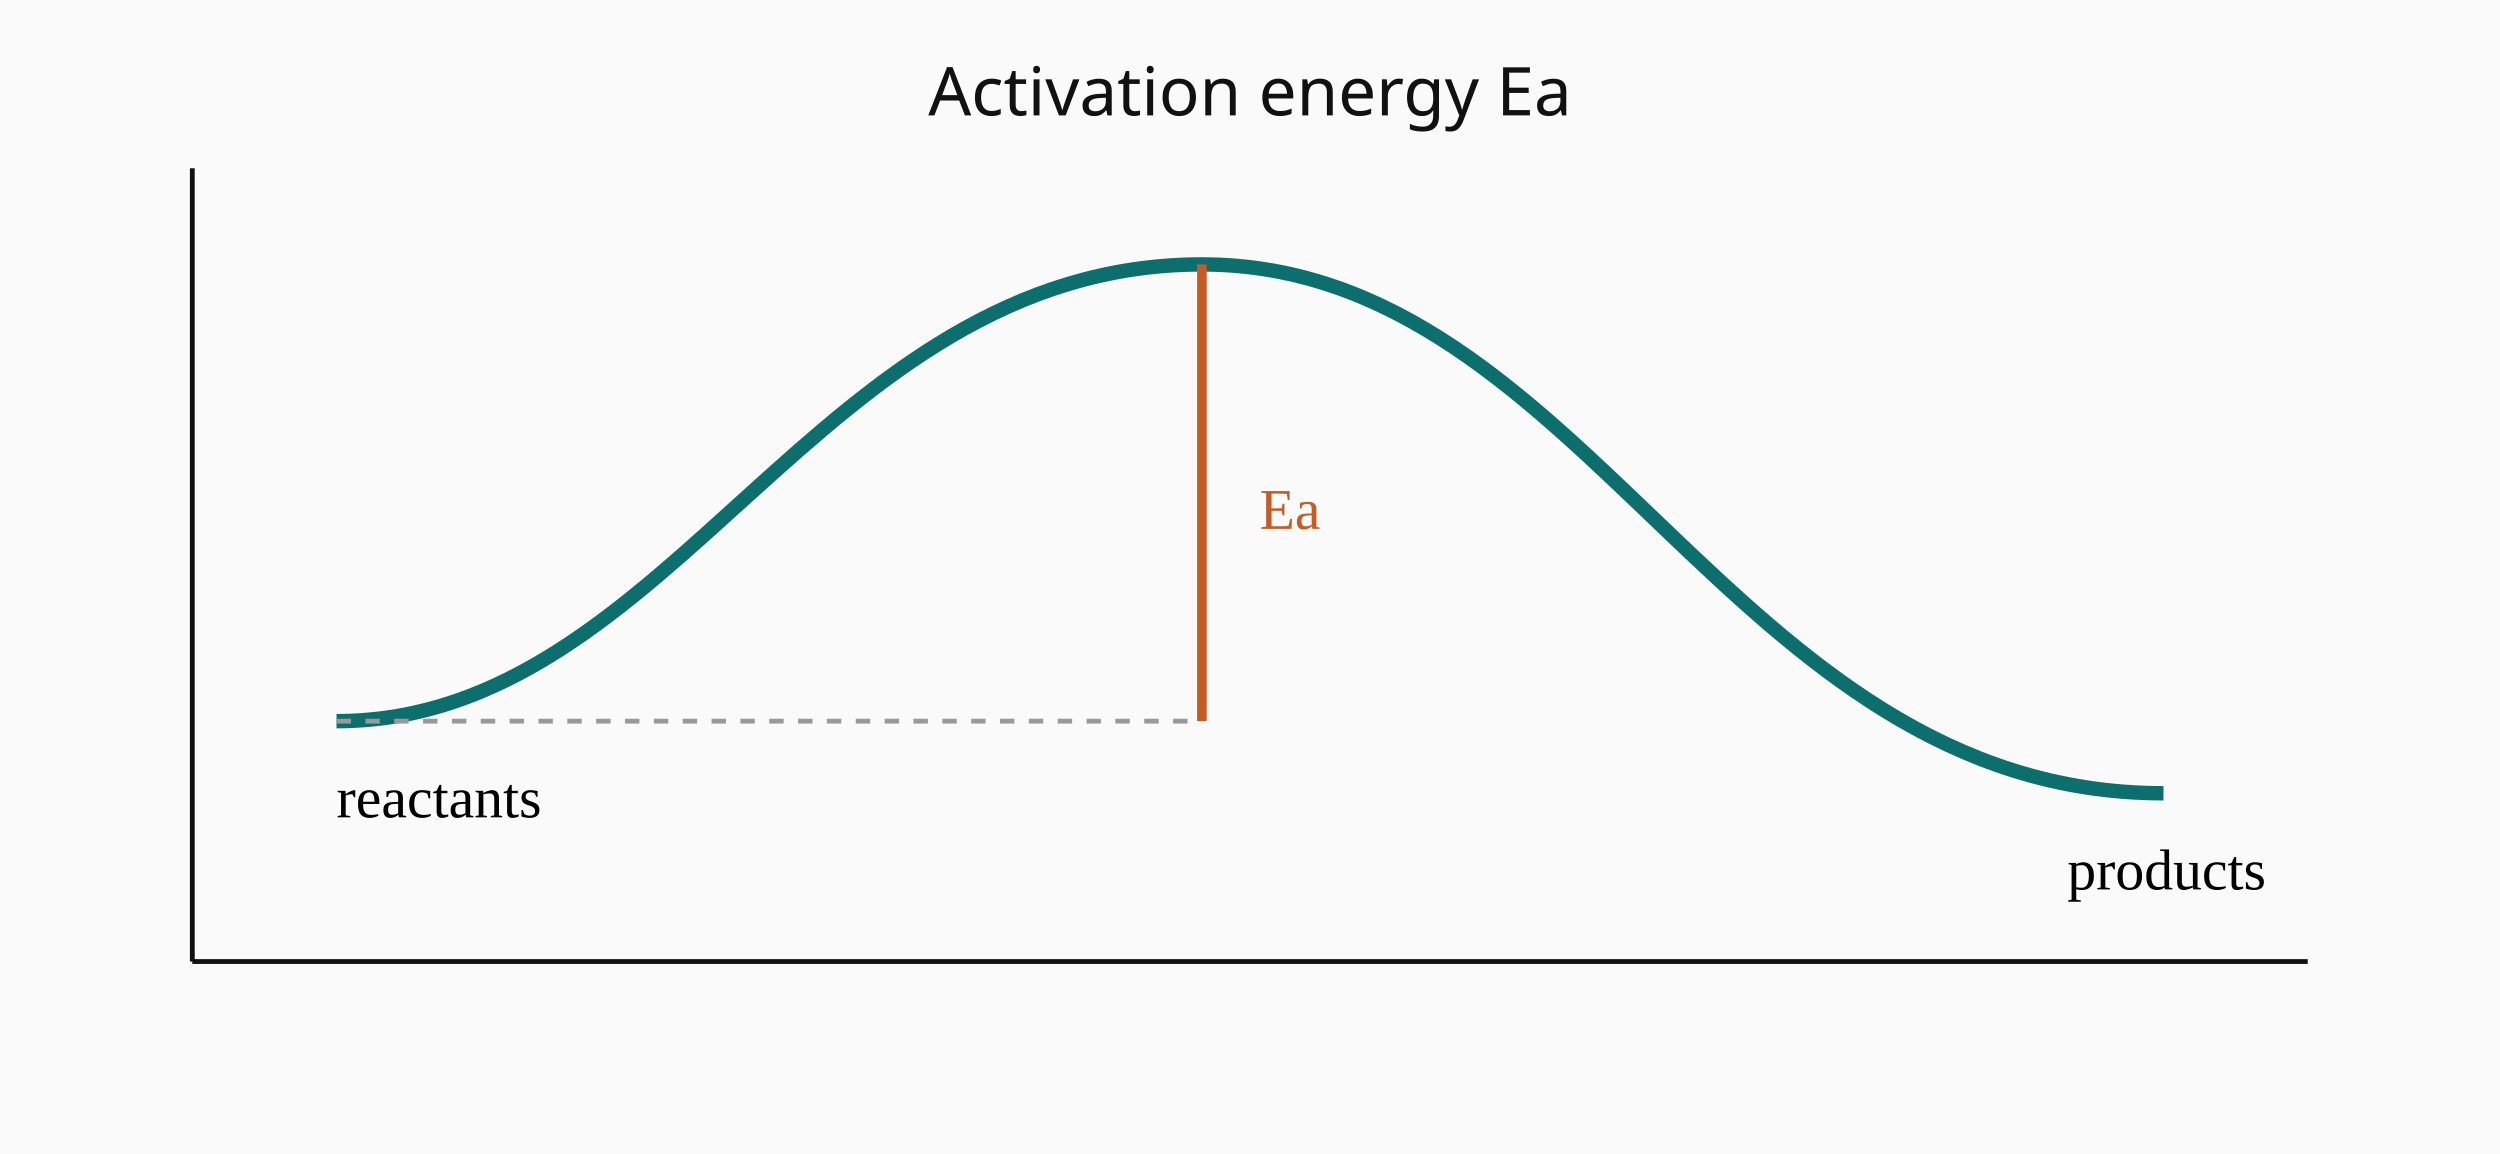
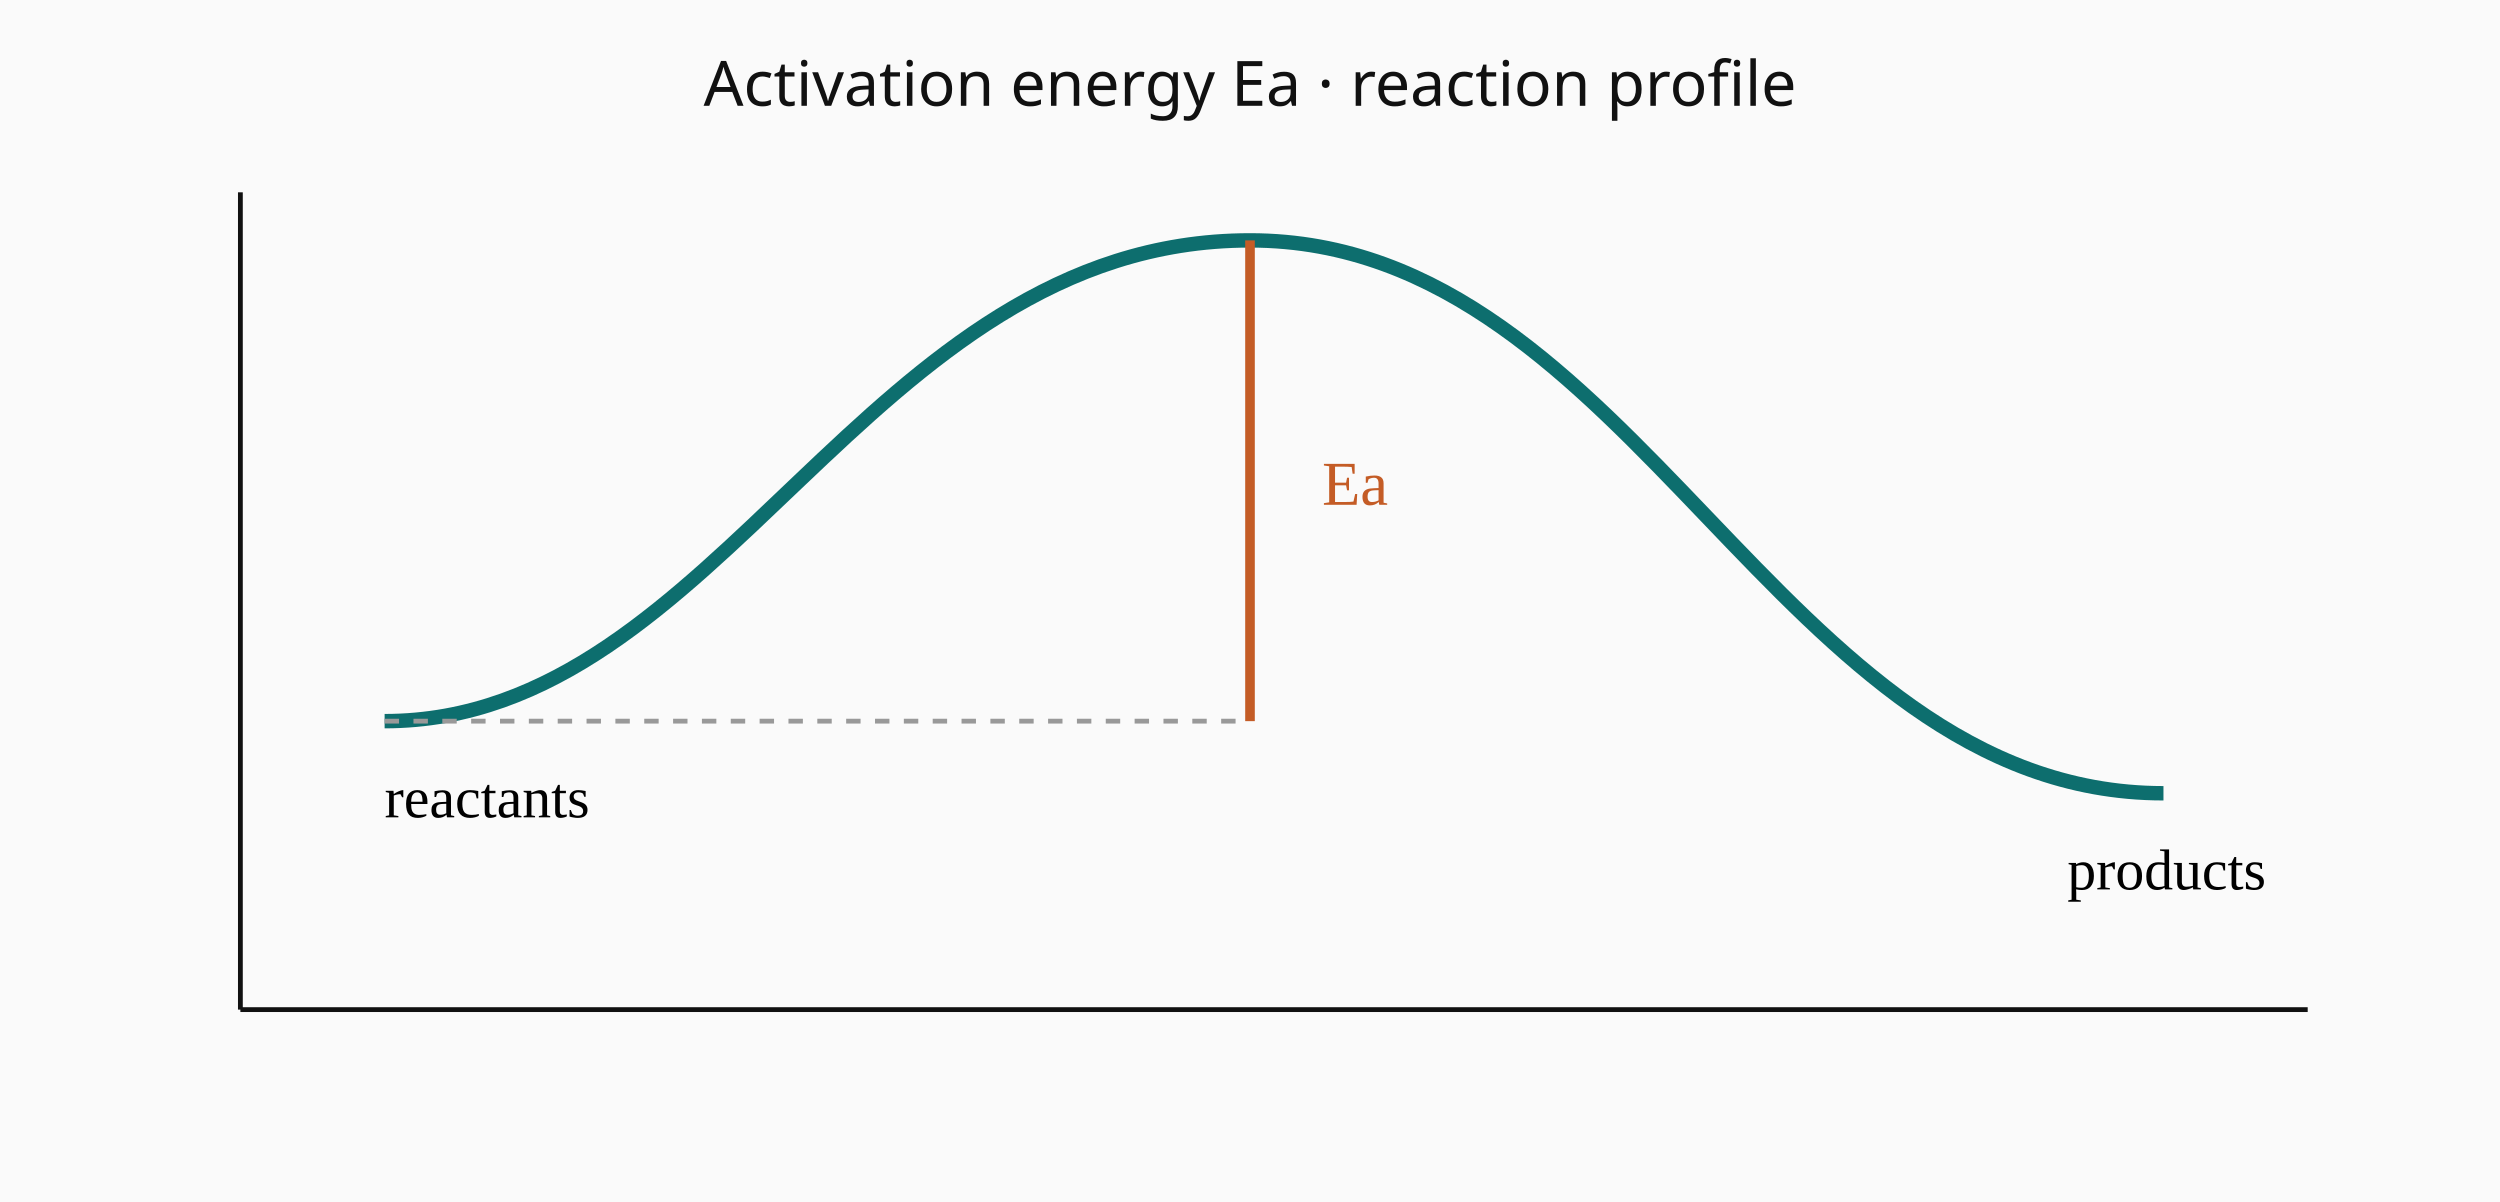
- <svg xmlns="http://www.w3.org/2000/svg" viewBox="0 0 520 240" role="img" aria-label="Activation energy on a reaction profile">
-   <rect width="520" height="240" fill="#fafafa" />
-   <text x="260" y="24" text-anchor="middle" font-family="Figtree,Segoe UI,sans-serif" font-size="14" fill="#111">Activation energy Ea</text>
-   <line x1="40" y1="200" x2="480" y2="200" stroke="#111" />
-   <line x1="40" y1="200" x2="40" y2="35" stroke="#111" />
-   <path d="M70 150 C140 150, 170 55, 250 55 C330 55, 360 165, 450 165" fill="none" stroke="#0d6e6e" stroke-width="3" />
-   <line x1="70" y1="150" x2="250" y2="150" stroke="#999" stroke-dasharray="3 3" />
-   <line x1="250" y1="55" x2="250" y2="150" stroke="#c45c26" stroke-width="2" />
-   <text x="262" y="110" font-size="12" fill="#c45c26">Ea</text>
-   <text x="70" y="170" font-size="12">reactants</text>
+ <svg xmlns="http://www.w3.org/2000/svg" viewBox="0 0 520 250" role="img" aria-label="Activation energy Ea · reaction profile">
+   <rect width="520" height="250" fill="#fafafa" />
+   <text x="260" y="22" text-anchor="middle" font-family="Figtree,Segoe UI,sans-serif" font-size="13" fill="#111">Activation energy Ea · reaction profile</text>
+   <line x1="50" y1="210" x2="480" y2="210" stroke="#111" />
+   <line x1="50" y1="210" x2="50" y2="40" stroke="#111" />
+   <path d="M80 150 C150 150 180 50 260 50 C340 50 370 165 450 165" fill="none" stroke="#0d6e6e" stroke-width="3" />
+   <line x1="80" y1="150" x2="260" y2="150" stroke="#999" stroke-dasharray="3 3" />
+   <line x1="260" y1="50" x2="260" y2="150" stroke="#c45c26" stroke-width="2" />
+   <text x="275" y="105" font-size="13" fill="#c45c26">Ea</text>
+   <text x="80" y="170" font-size="12">reactants</text>
  <text x="430" y="185" font-size="12">products</text>
</svg>
